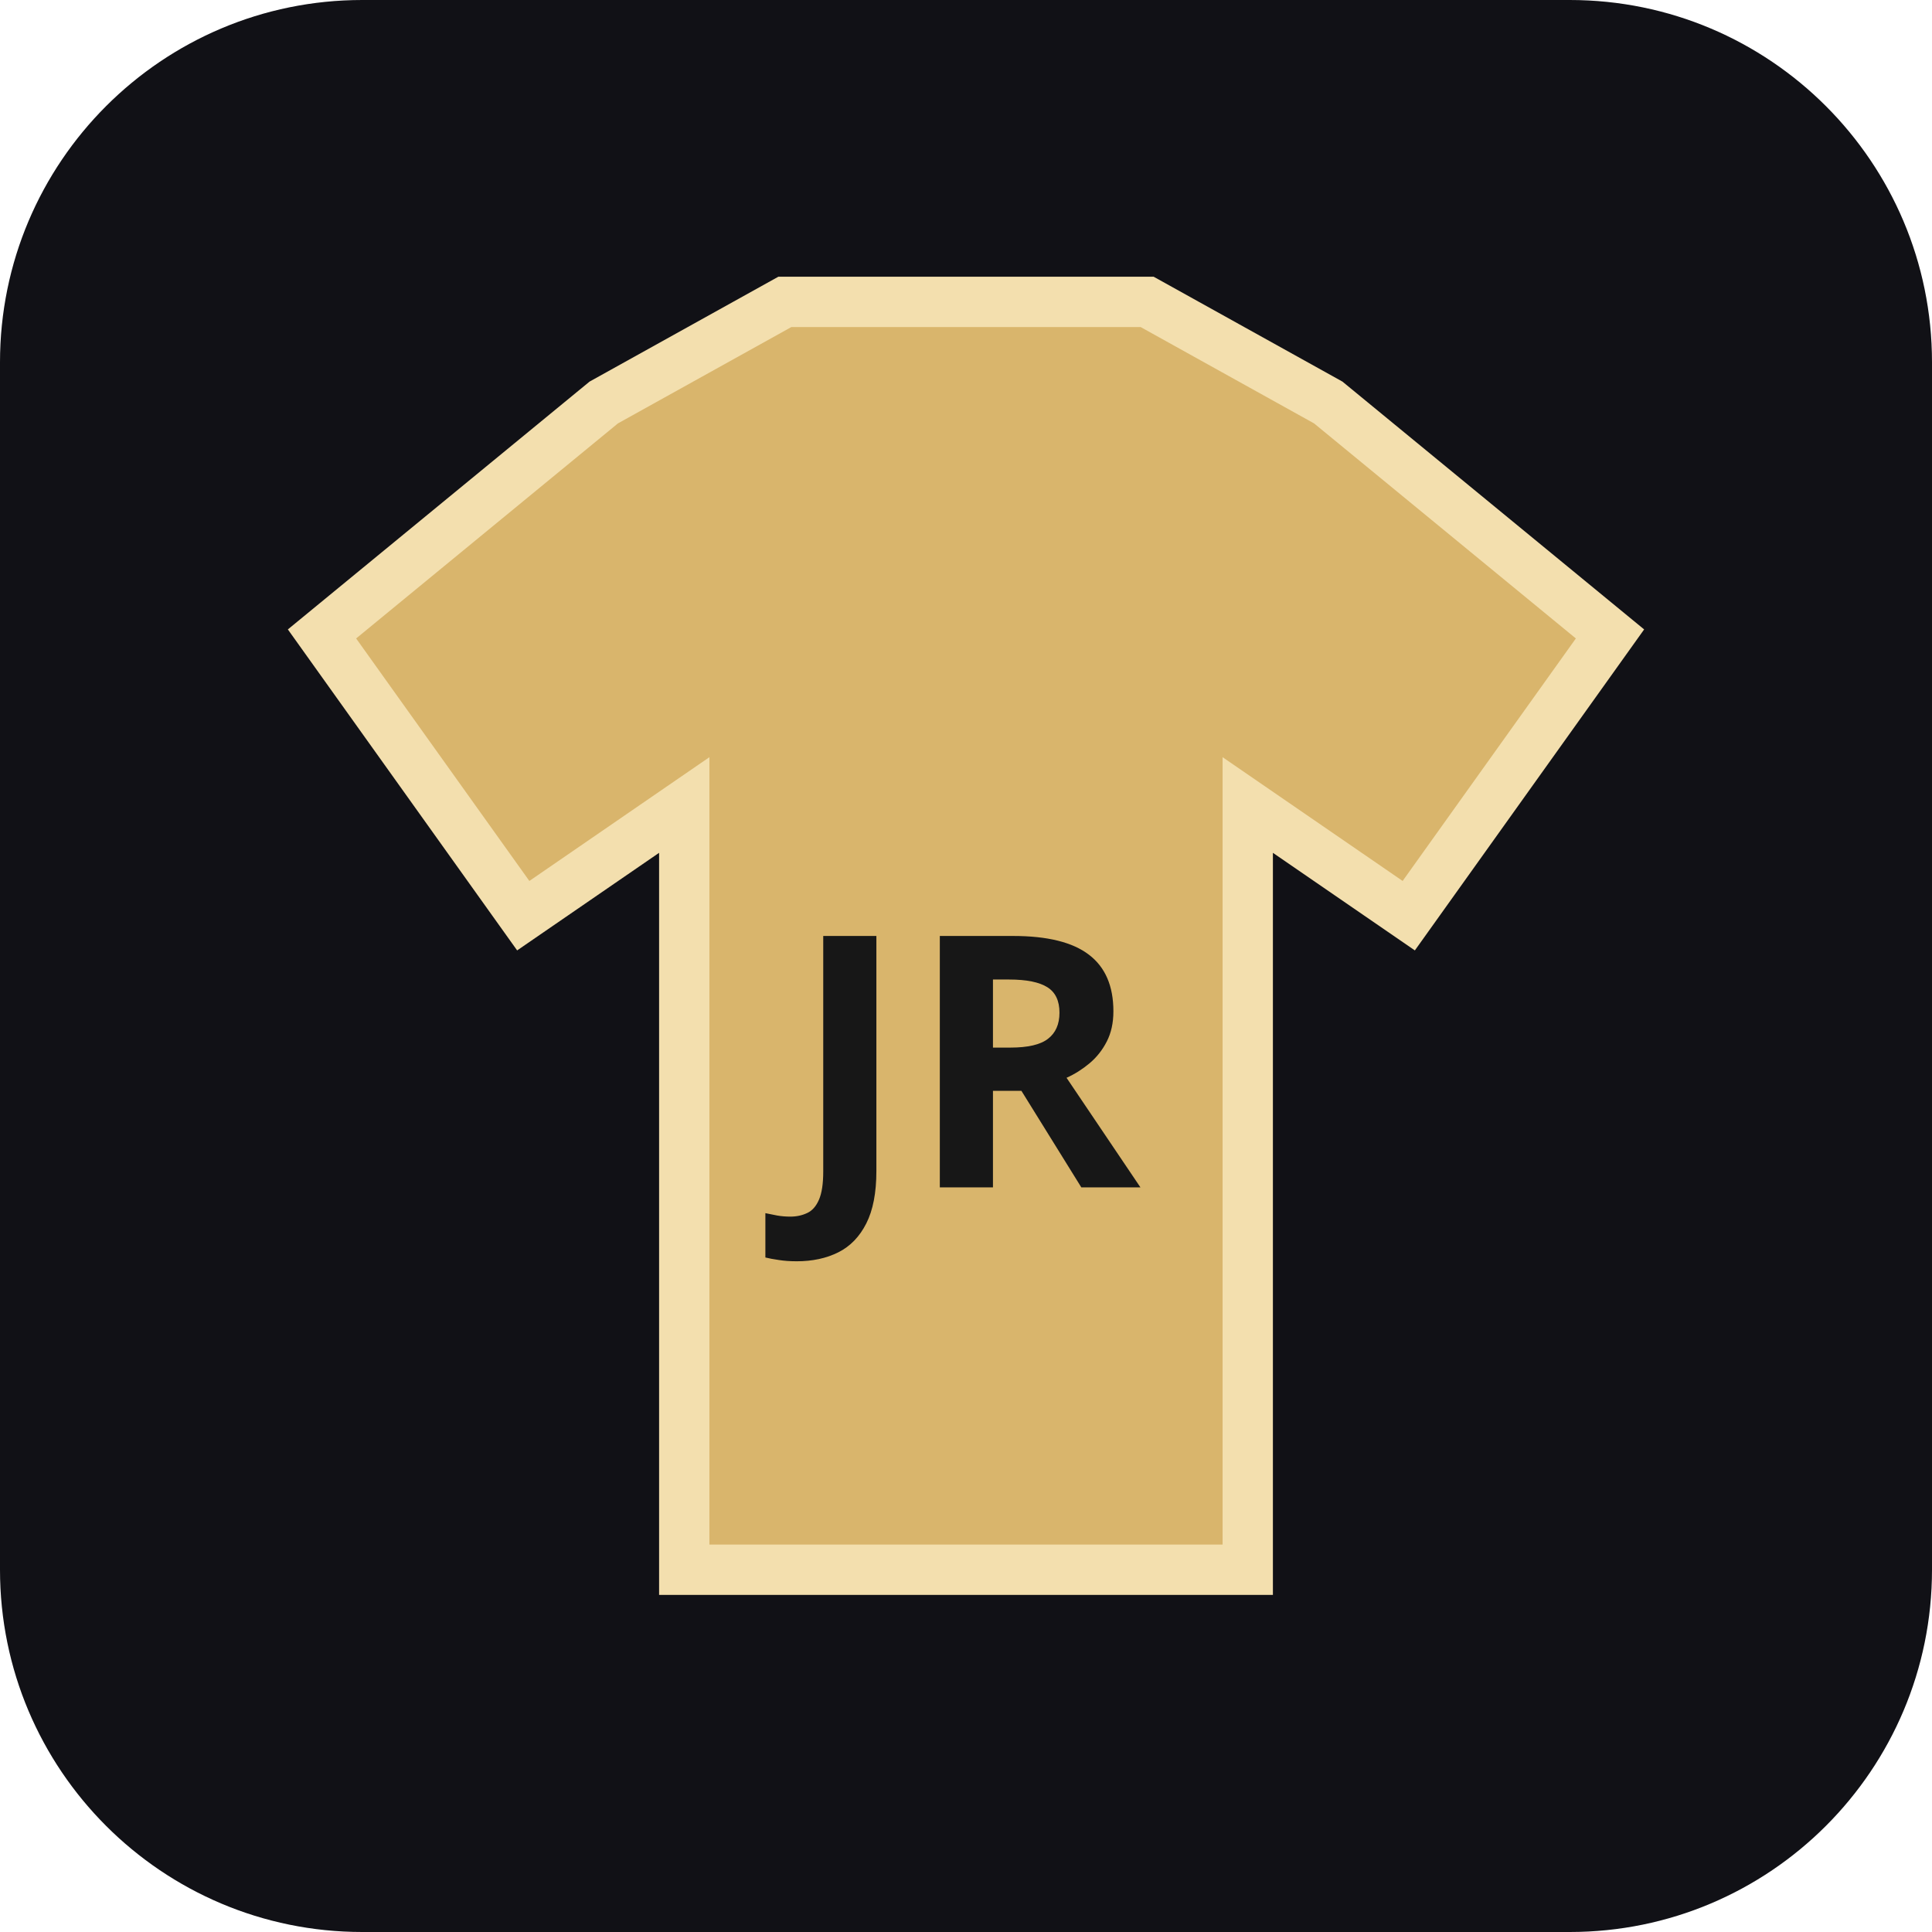
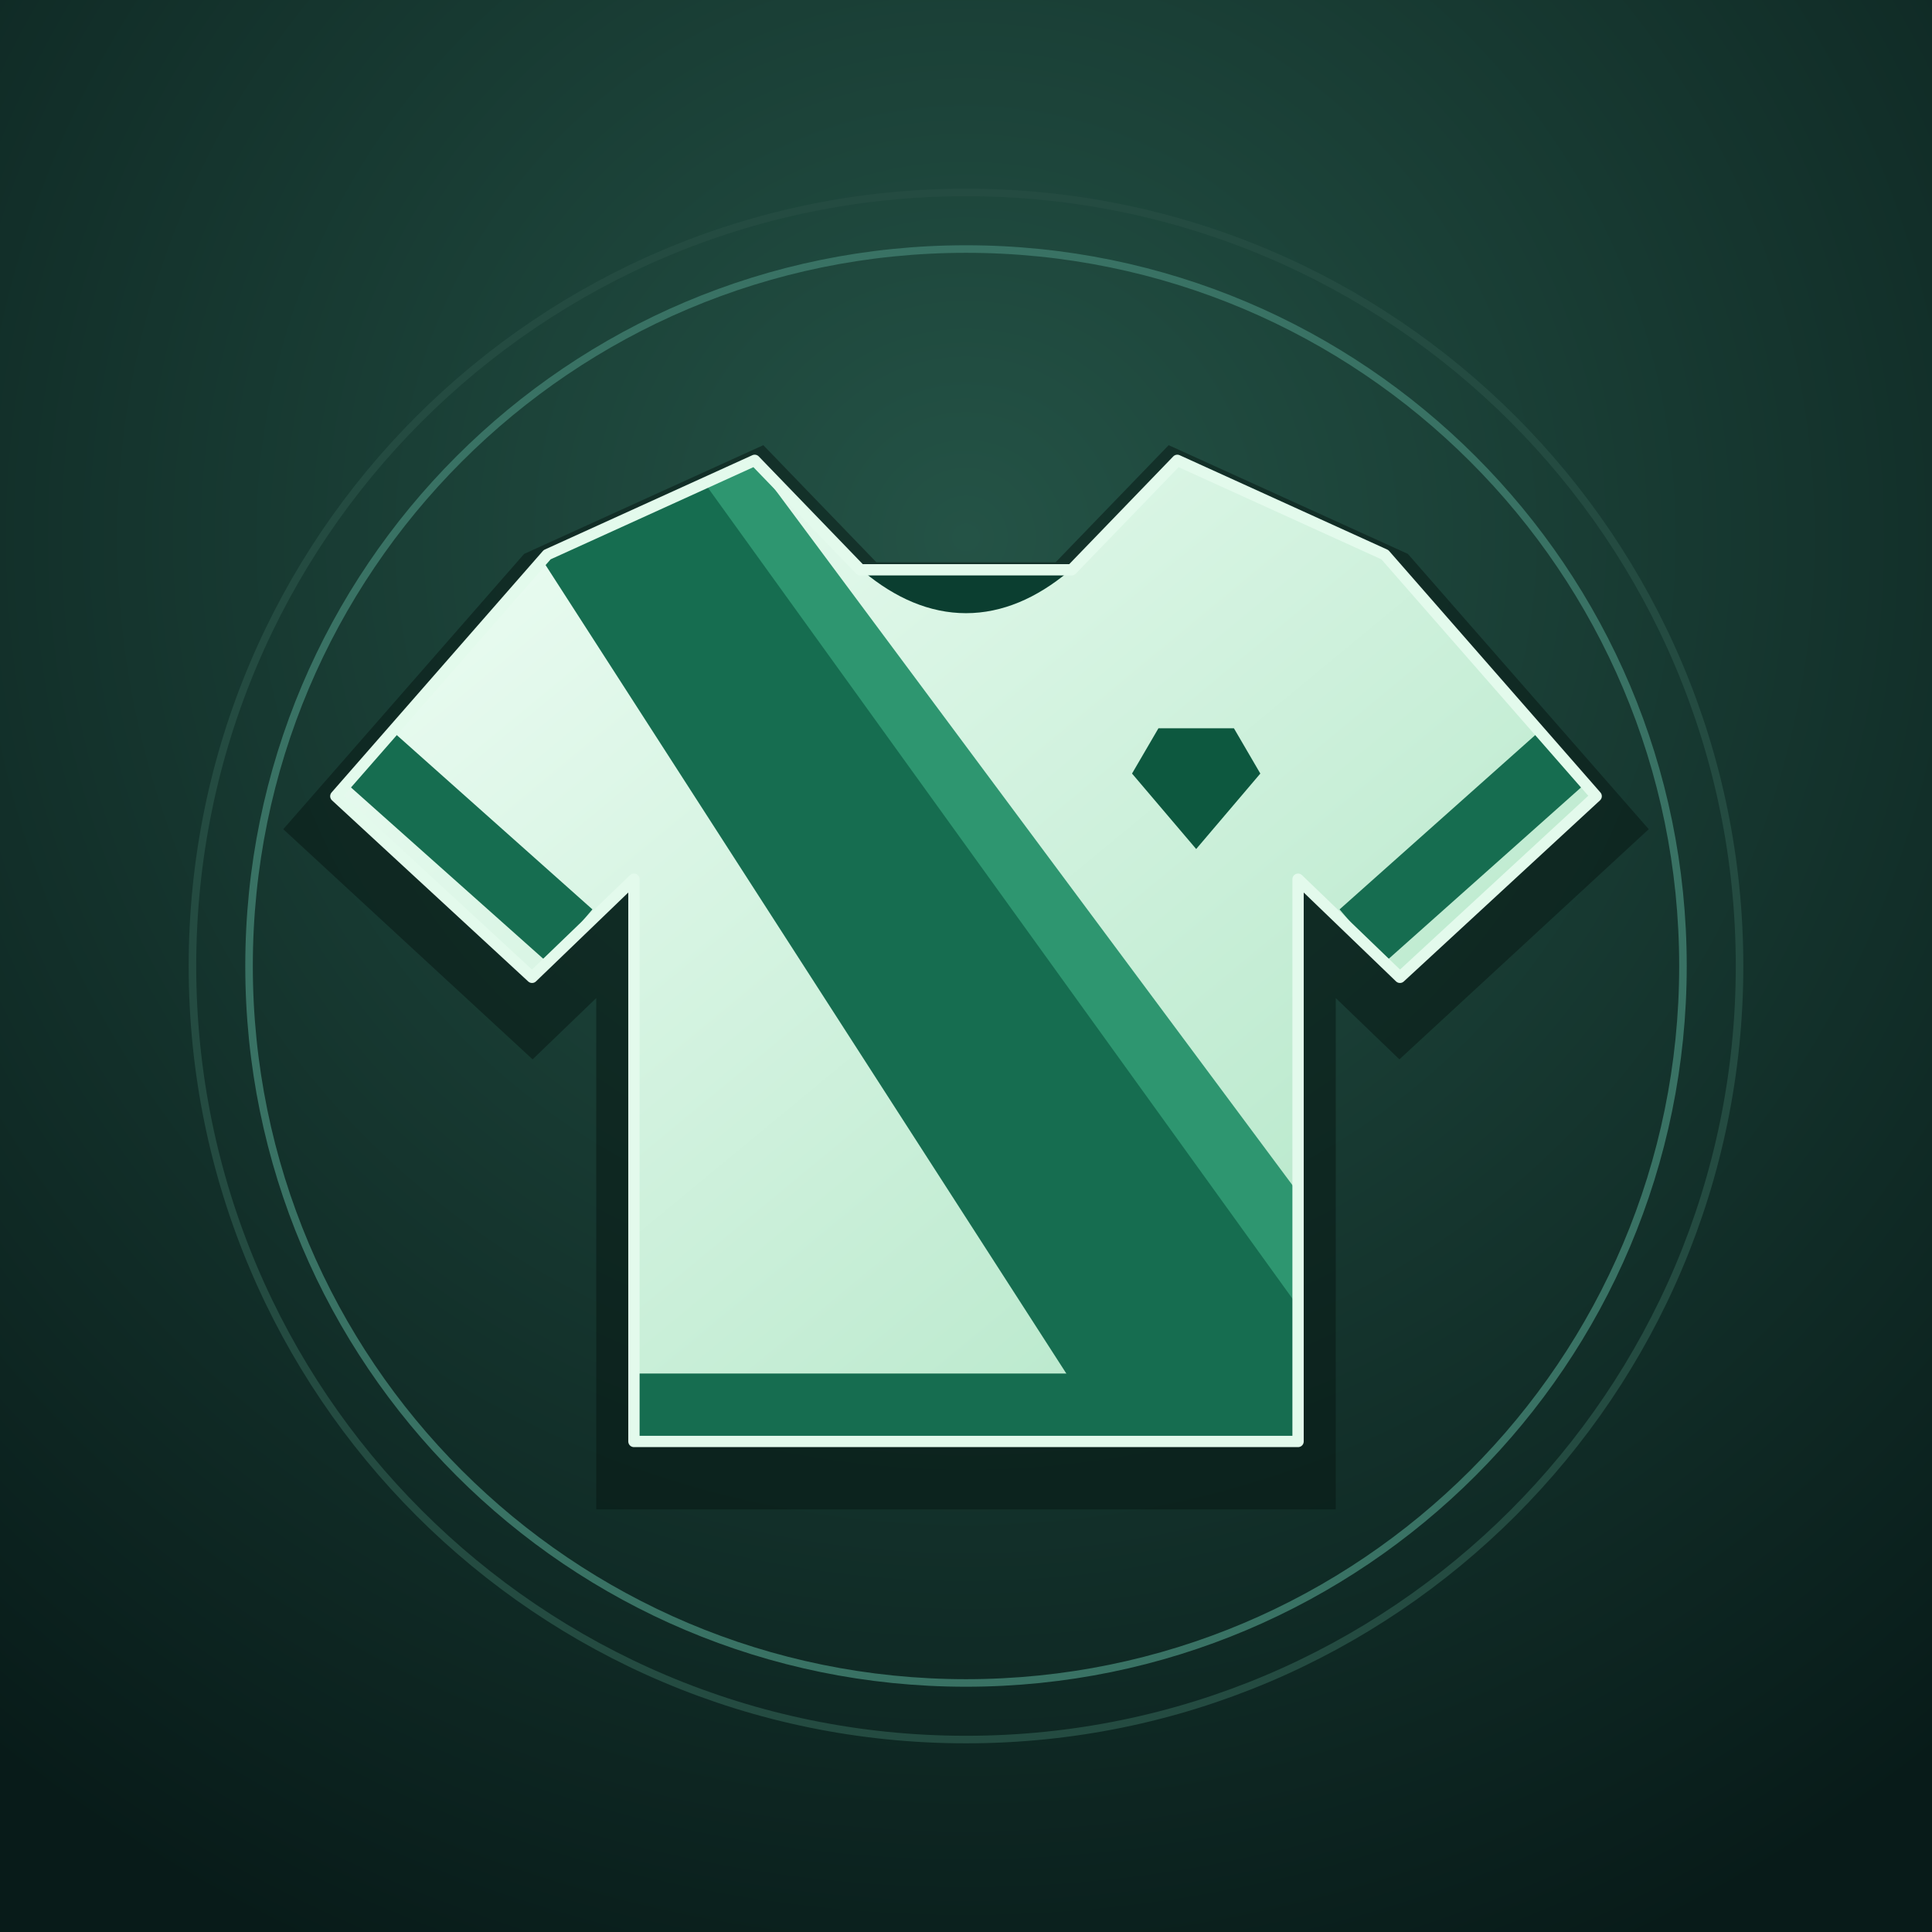
- <svg xmlns="http://www.w3.org/2000/svg" viewBox="0 0 192 192">
-   <rect width="192" height="192" rx="36" fill="#111116" />
-   <path d="M60 40 78 30h36l18 10 28 23-20 28-16-11v76H68V80L52 91 32 63z" fill="#d9b56c" stroke="#f3dfae" stroke-width="5" />
-   <text x="96" y="118" font-size="35" text-anchor="middle" font-family="sans-serif" font-weight="bold" fill="#171717">JR</text>
+ <svg xmlns="http://www.w3.org/2000/svg" viewBox="0 0 512 512">
+   <defs>
+     <radialGradient id="bg" cx=".5" cy=".28" r=".8">
+       <stop stop-color="#245346" />
+       <stop offset="1" stop-color="#081b19" />
+     </radialGradient>
+     <linearGradient id="kit" x2="1" y2="1">
+       <stop stop-color="#f3fff8" />
+       <stop offset="1" stop-color="#a8e2bf" />
+     </linearGradient>
+     <clipPath id="shirt">
+       <path d="M200 122 145 147 89 211 141 259 168 233 168 382 344 382 344 233 371 259 423 211 367 147 312 122 284 151 228 151Z" />
+     </clipPath>
+   </defs>
+   <path fill="url(#bg)" d="M0 0h512v512H0z" />
+   <circle cx="256" cy="256" r="190" fill="none" stroke="#397264" stroke-width="2" />
+   <circle cx="256" cy="256" r="205" fill="none" stroke="#244b41" stroke-width="2" />
+   <path d="M200 122 145 147 89 211 141 259 168 233 168 382 344 382 344 233 371 259 423 211 367 147 312 122 284 151 228 151Z" fill="#061512" stroke="#061512" stroke-width="20" transform="translate(0 8)" opacity=".5" />
+   <g clip-path="url(#shirt)">
+     <path fill="url(#kit)" d="M80 110h352v290H80z" />
+     <path fill="#166d50" d="M128 124 174 106 377 386 309 405z" />
+     <path fill="#2e9670" d="M173 109 187 105 396 386 377 392z" />
+     <path fill="#166d50" d="m90 206 55 49 12-14-55-49zm332 0-55 49-12-14 55-49zM164 364h184v18H164z" />
+     <path d="M212 118q44 73 88 0" fill="none" stroke="#0b3e30" stroke-width="16" />
+     <path d="M307 193h20l7 12-17 20-17-20z" fill="#0d583f" />
+   </g>
+   <path d="M200 122 145 147 89 211 141 259 168 233 168 382 344 382 344 233 371 259 423 211 367 147 312 122 284 151 228 151Z" fill="none" stroke="#e3faec" stroke-width="3" stroke-linejoin="round" />
</svg>
